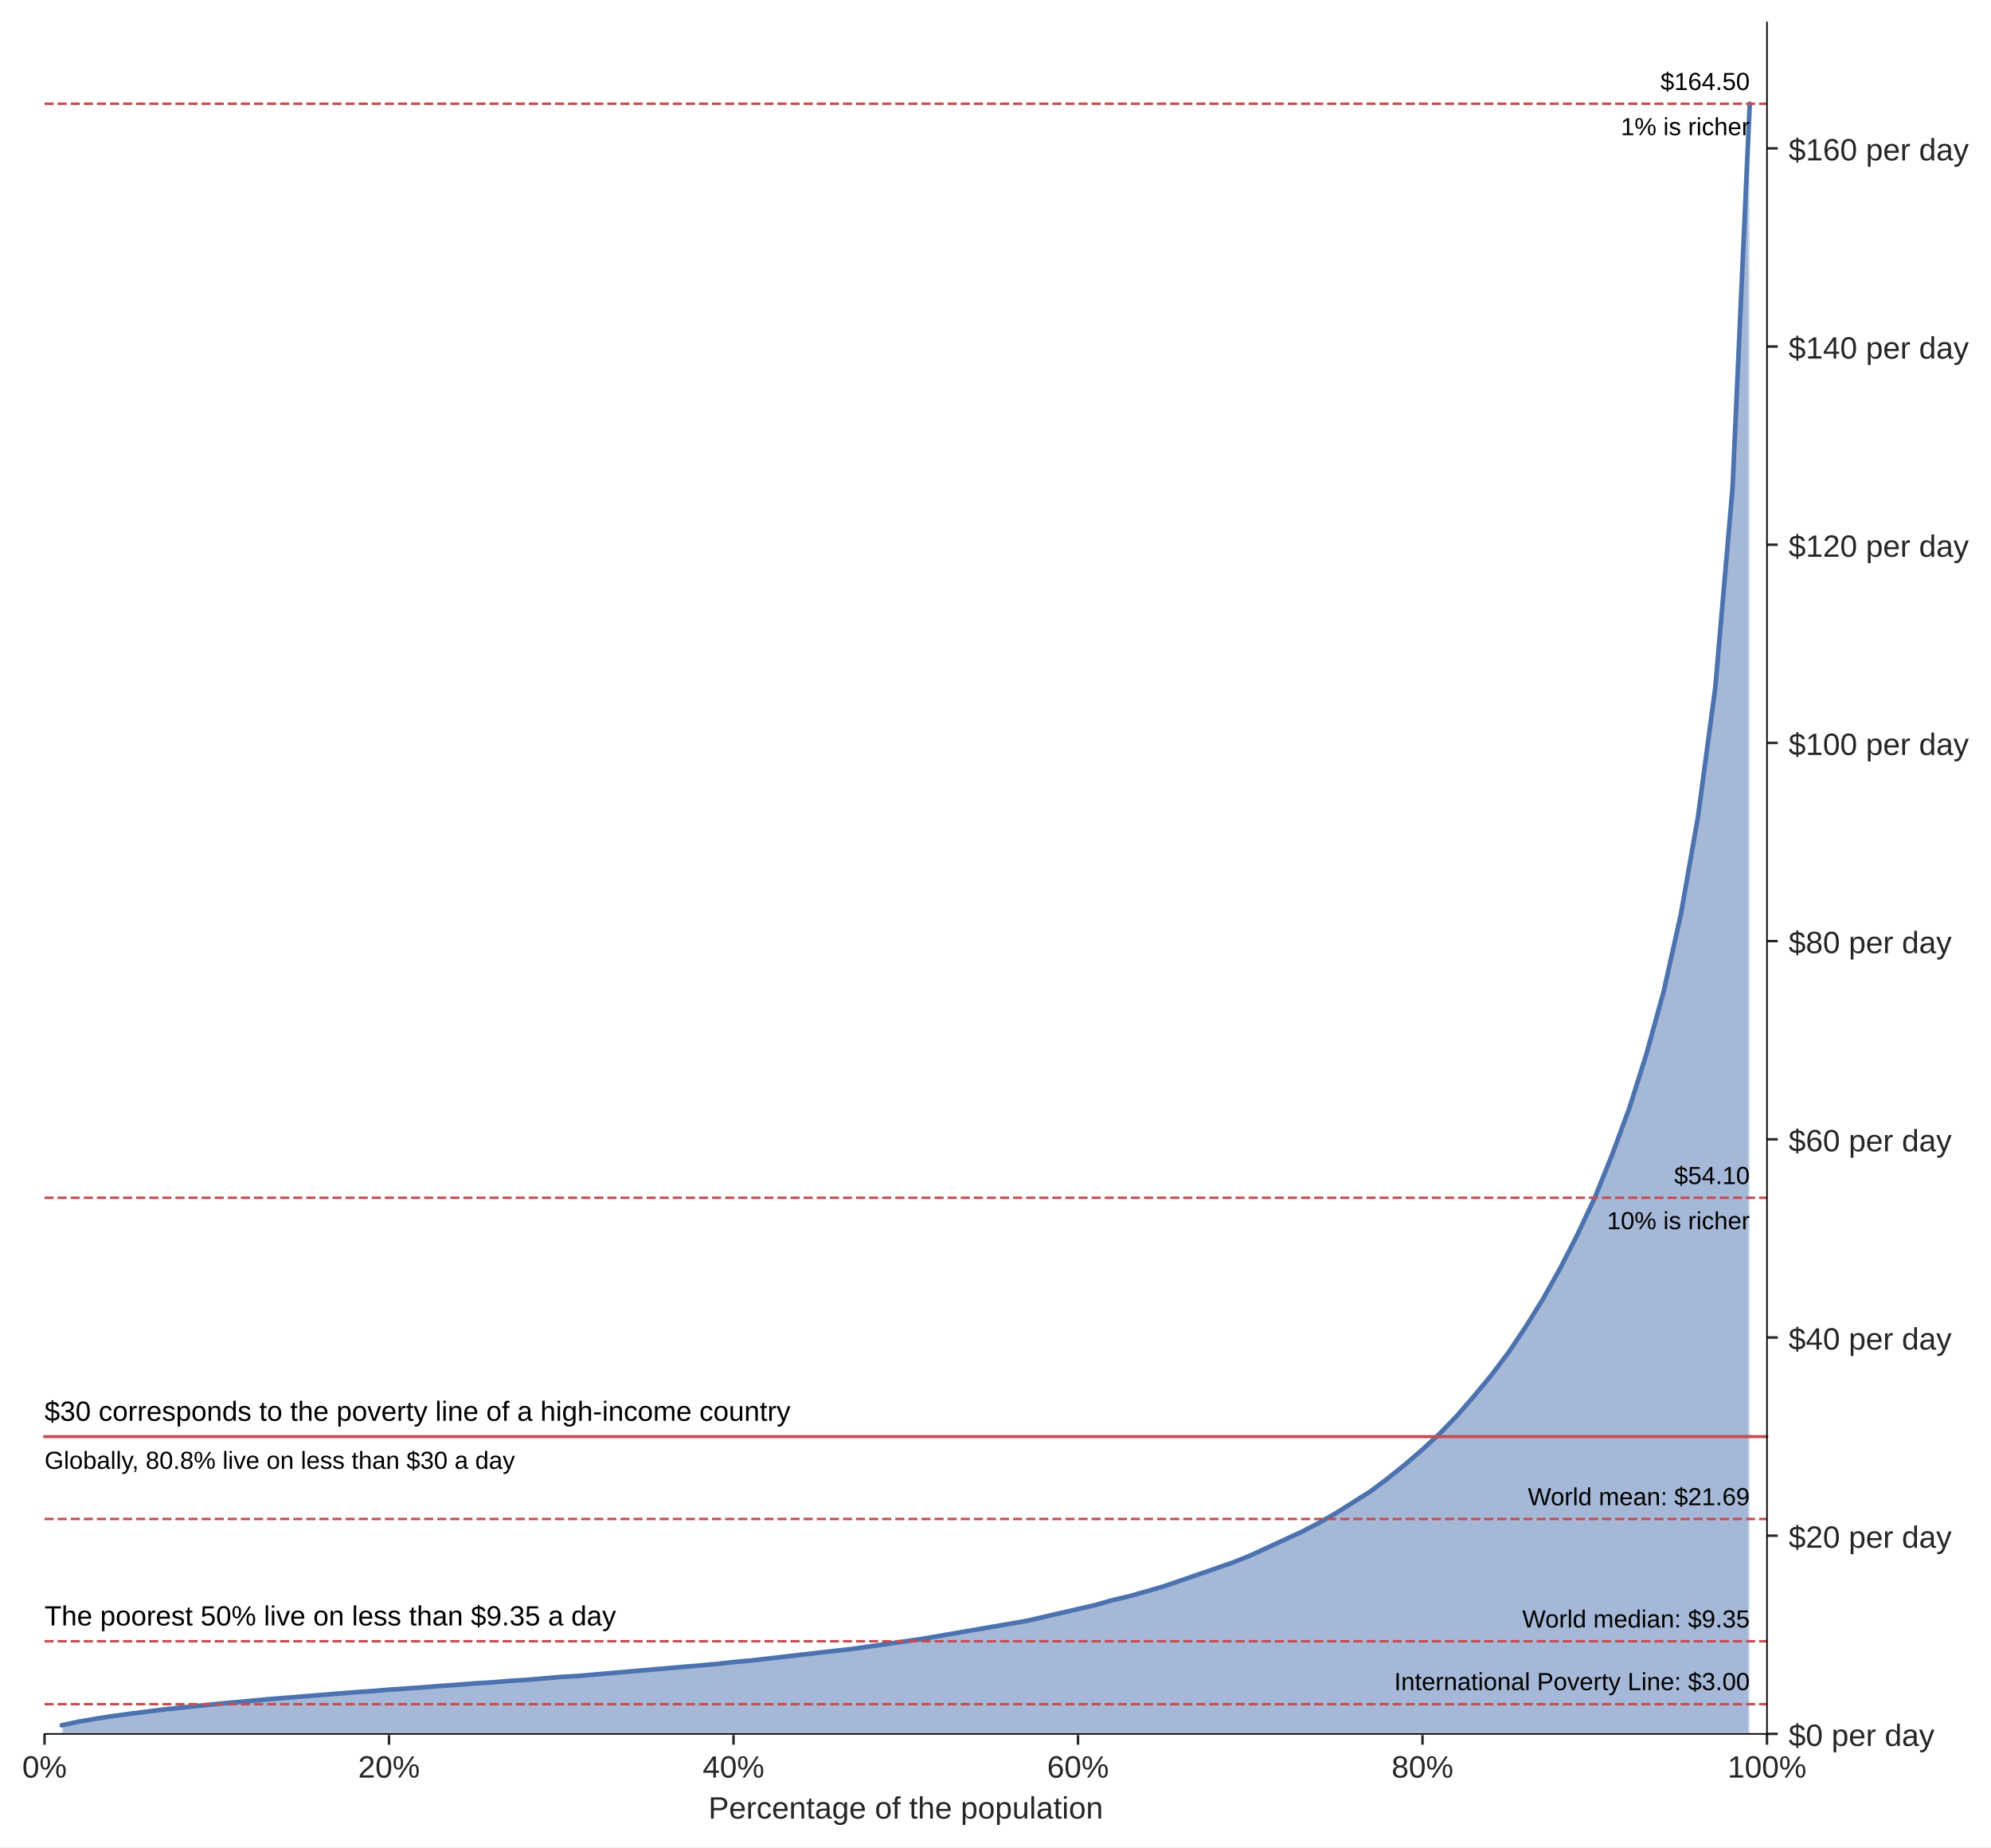
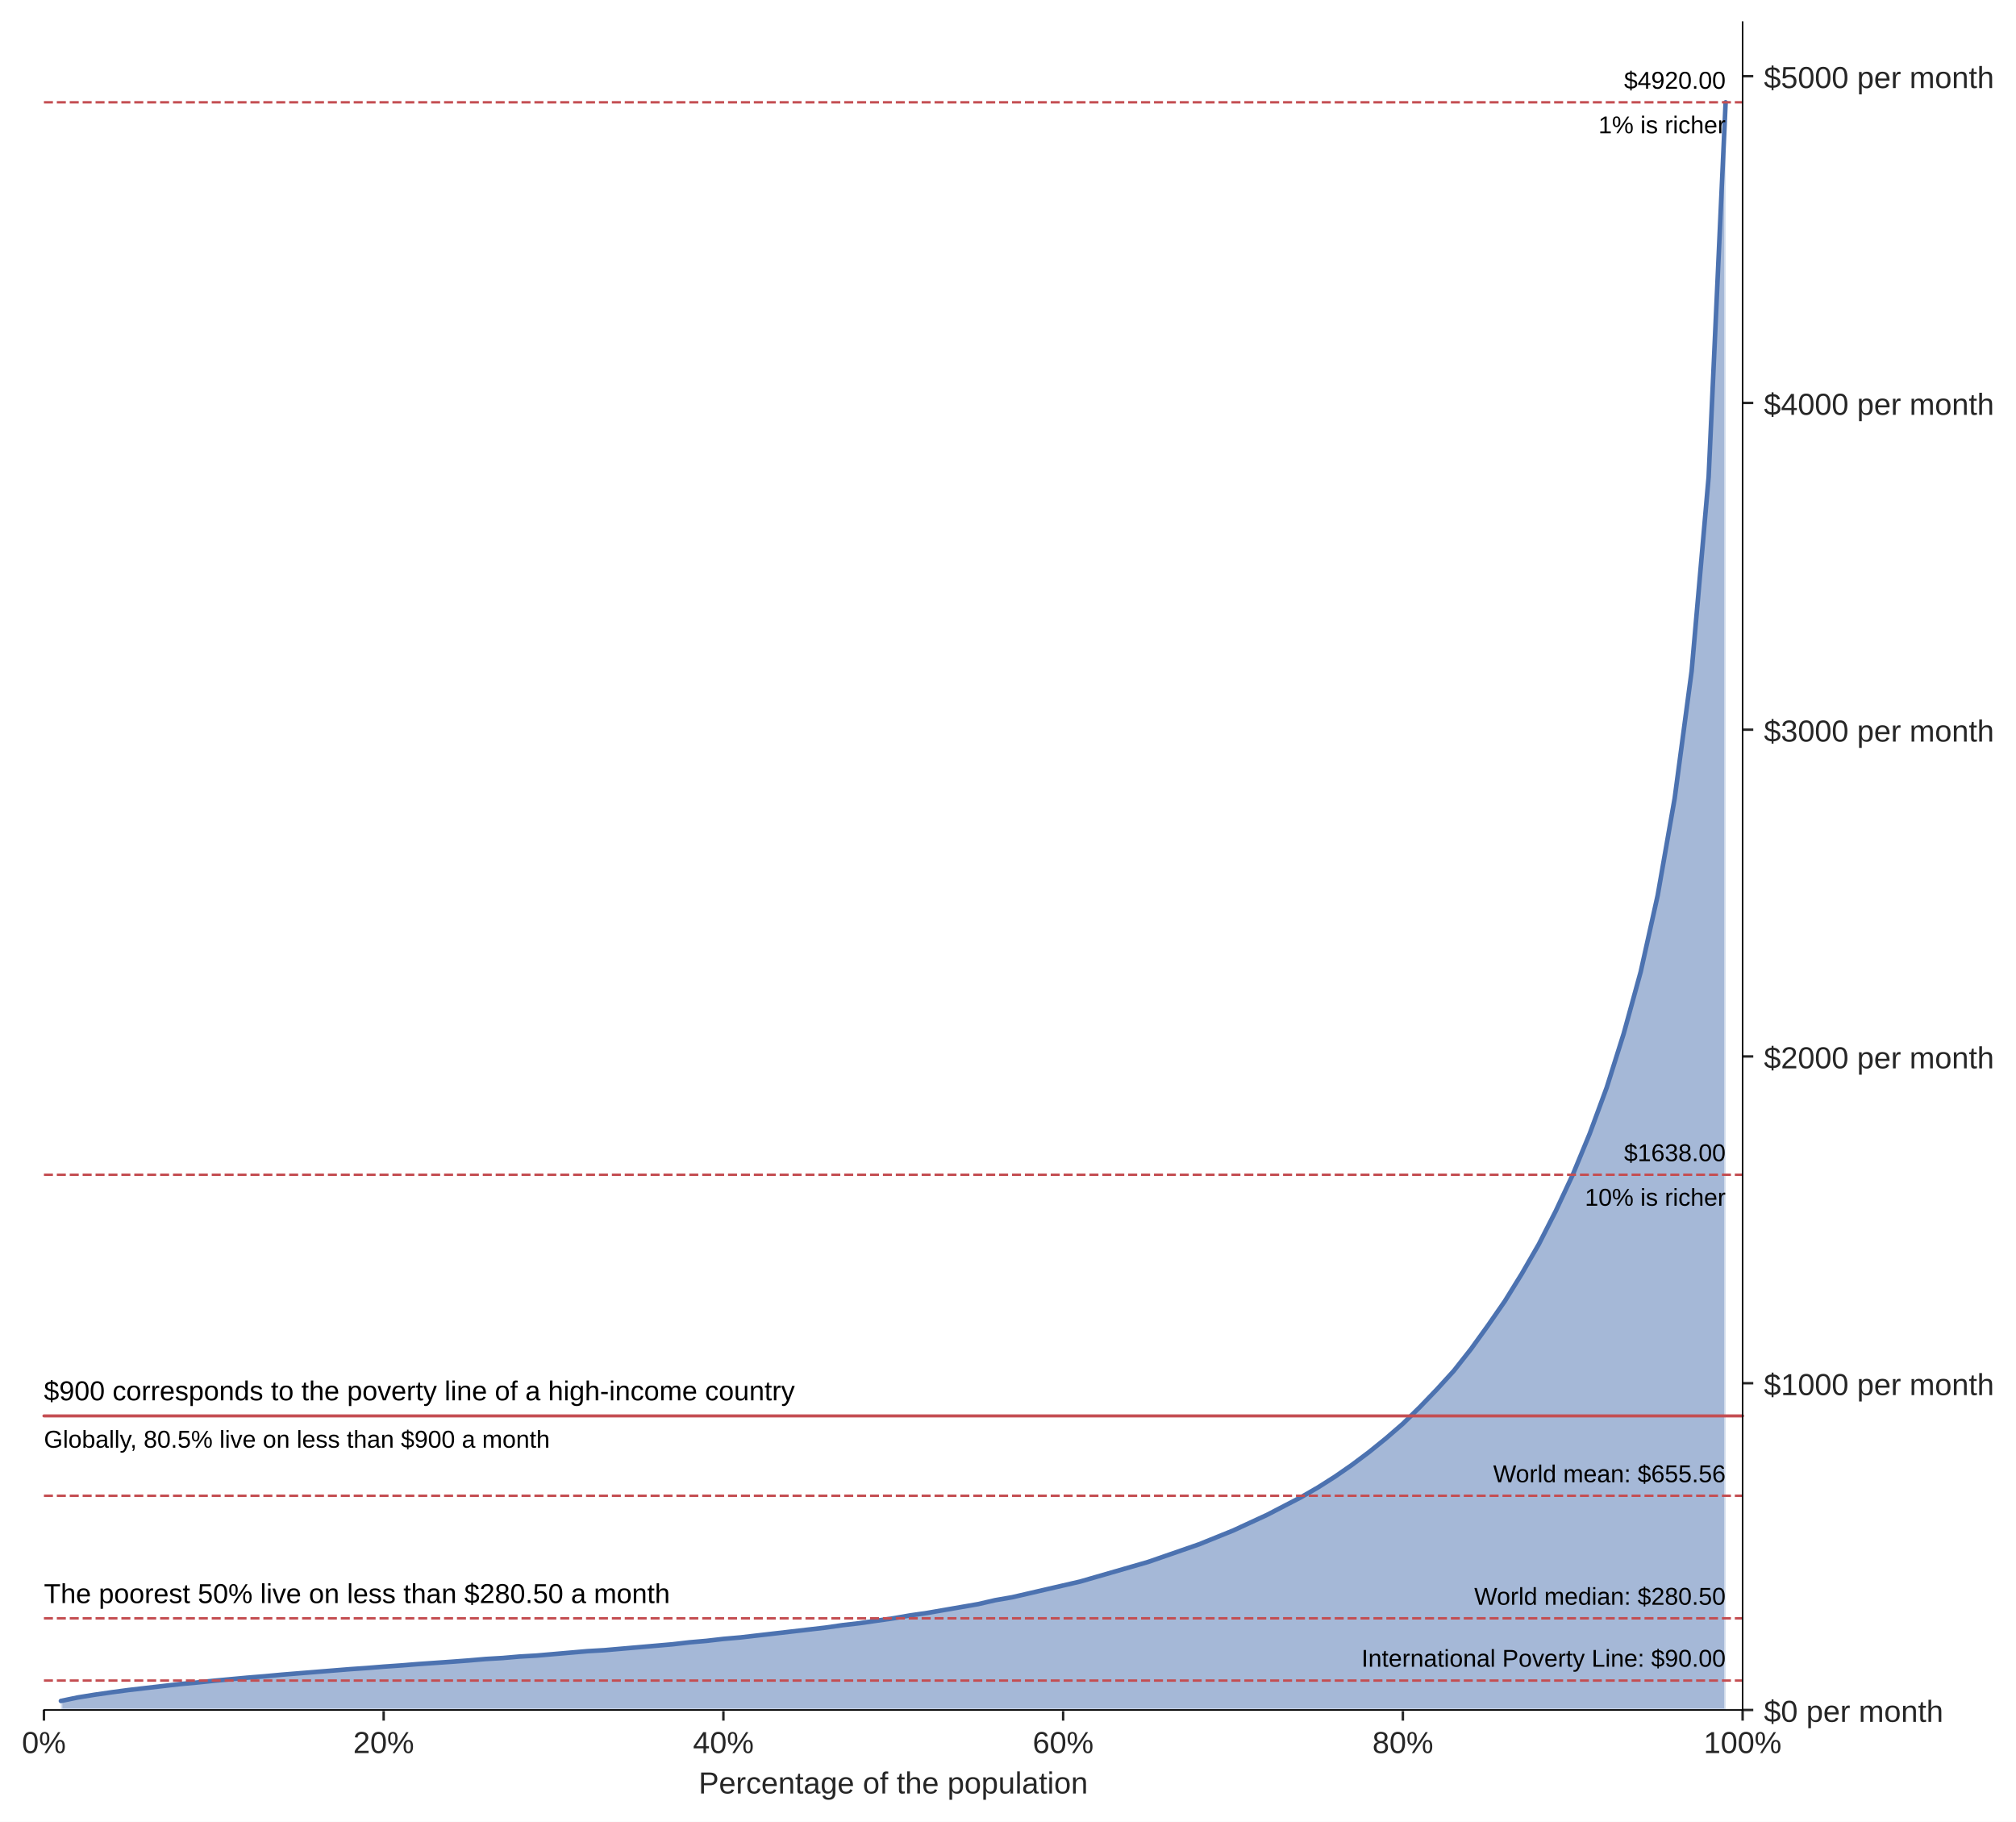
- <svg xmlns="http://www.w3.org/2000/svg" xmlns:xlink="http://www.w3.org/1999/xlink" width="645pt" height="598.33pt" viewBox="0 0 645 598.33" version="1.1">
+ <svg xmlns="http://www.w3.org/2000/svg" xmlns:xlink="http://www.w3.org/1999/xlink" width="662.23pt" height="598.33pt" viewBox="0 0 662.23 598.33" version="1.1">
  <defs>
    <style type="text/css">*{stroke-linejoin: round; stroke-linecap: butt}</style>
  </defs>
  <g id="figure_1">
    <g id="patch_1">
-       <path d="M 0 598.33  L 645 598.33  L 645 0  L 0 0  z " style="fill: #ffffff" />
+       <path d="M 0 598.33  L 662.23 598.33  L 662.23 0  L 0 0  z " style="fill: #ffffff" />
    </g>
    <g id="axes_1">
      <g id="patch_2">
        <path d="M 14.427 561.6  L 572.427 561.6  L 572.427 7.2  L 14.427 7.2  z " style="fill: #ffffff" />
      </g>
      <g id="matplotlib.axis_1">
        <g id="xtick_1">
          <g id="line2d_1">
            <defs>
-               <path id="m4e3e323601" d="M 0 0  L 0 3.5  " style="stroke: #262626; stroke-width: 0.8" />
+               <path id="m1370516d57" d="M 0 0  L 0 3.5  " style="stroke: #262626; stroke-width: 0.8" />
            </defs>
            <g>
-               <use xlink:href="#m4e3e323601" x="14.427" y="561.6" style="fill: #262626; stroke: #262626; stroke-width: 0.8" />
+               <use xlink:href="#m1370516d57" x="14.427" y="561.6" style="fill: #262626; stroke: #262626; stroke-width: 0.8" />
            </g>
          </g>
          <g id="text_1">
            <text style="font-size: 10px; font-family: 'Arial', 'DejaVu Sans', 'Liberation Sans', 'Bitstream Vera Sans', sans-serif; text-anchor: middle; fill: #262626" x="14.427" y="575.758" transform="rotate(-0 14.42656 575.7578)">0%</text>
          </g>
        </g>
        <g id="xtick_2">
          <g id="line2d_2">
            <g>
-               <use xlink:href="#m4e3e323601" x="126.027" y="561.6" style="fill: #262626; stroke: #262626; stroke-width: 0.8" />
+               <use xlink:href="#m1370516d57" x="126.027" y="561.6" style="fill: #262626; stroke: #262626; stroke-width: 0.8" />
            </g>
          </g>
          <g id="text_2">
            <text style="font-size: 10px; font-family: 'Arial', 'DejaVu Sans', 'Liberation Sans', 'Bitstream Vera Sans', sans-serif; text-anchor: middle; fill: #262626" x="126.027" y="575.758" transform="rotate(-0 126.0266 575.7578)">20%</text>
          </g>
        </g>
        <g id="xtick_3">
          <g id="line2d_3">
            <g>
-               <use xlink:href="#m4e3e323601" x="237.627" y="561.6" style="fill: #262626; stroke: #262626; stroke-width: 0.8" />
+               <use xlink:href="#m1370516d57" x="237.627" y="561.6" style="fill: #262626; stroke: #262626; stroke-width: 0.8" />
            </g>
          </g>
          <g id="text_3">
            <text style="font-size: 10px; font-family: 'Arial', 'DejaVu Sans', 'Liberation Sans', 'Bitstream Vera Sans', sans-serif; text-anchor: middle; fill: #262626" x="237.627" y="575.758" transform="rotate(-0 237.6266 575.7578)">40%</text>
          </g>
        </g>
        <g id="xtick_4">
          <g id="line2d_4">
            <g>
-               <use xlink:href="#m4e3e323601" x="349.227" y="561.6" style="fill: #262626; stroke: #262626; stroke-width: 0.8" />
+               <use xlink:href="#m1370516d57" x="349.227" y="561.6" style="fill: #262626; stroke: #262626; stroke-width: 0.8" />
            </g>
          </g>
          <g id="text_4">
            <text style="font-size: 10px; font-family: 'Arial', 'DejaVu Sans', 'Liberation Sans', 'Bitstream Vera Sans', sans-serif; text-anchor: middle; fill: #262626" x="349.227" y="575.758" transform="rotate(-0 349.2266 575.7578)">60%</text>
          </g>
        </g>
        <g id="xtick_5">
          <g id="line2d_5">
            <g>
-               <use xlink:href="#m4e3e323601" x="460.827" y="561.6" style="fill: #262626; stroke: #262626; stroke-width: 0.8" />
+               <use xlink:href="#m1370516d57" x="460.827" y="561.6" style="fill: #262626; stroke: #262626; stroke-width: 0.8" />
            </g>
          </g>
          <g id="text_5">
            <text style="font-size: 10px; font-family: 'Arial', 'DejaVu Sans', 'Liberation Sans', 'Bitstream Vera Sans', sans-serif; text-anchor: middle; fill: #262626" x="460.827" y="575.758" transform="rotate(-0 460.8266 575.7578)">80%</text>
          </g>
        </g>
        <g id="xtick_6">
          <g id="line2d_6">
            <g>
-               <use xlink:href="#m4e3e323601" x="572.427" y="561.6" style="fill: #262626; stroke: #262626; stroke-width: 0.8" />
+               <use xlink:href="#m1370516d57" x="572.427" y="561.6" style="fill: #262626; stroke: #262626; stroke-width: 0.8" />
            </g>
          </g>
          <g id="text_6">
            <text style="font-size: 10px; font-family: 'Arial', 'DejaVu Sans', 'Liberation Sans', 'Bitstream Vera Sans', sans-serif; text-anchor: middle; fill: #262626" x="572.427" y="575.758" transform="rotate(-0 572.4266 575.7578)">100%</text>
          </g>
        </g>
        <g id="text_7">
          <text style="font-size: 10px; font-family: 'Arial', 'DejaVu Sans', 'Liberation Sans', 'Bitstream Vera Sans', sans-serif; text-anchor: middle; fill: #262626" x="293.427" y="589.025" transform="rotate(-0 293.4266 589.025)">Percentage of the population</text>
        </g>
      </g>
      <g id="matplotlib.axis_2">
        <g id="ytick_1">
          <g id="line2d_7">
            <defs>
-               <path id="m8f08e529c5" d="M 0 0  L 3.5 0  " style="stroke: #262626; stroke-width: 0.8" />
+               <path id="m5e7ab3d26b" d="M 0 0  L 3.5 0  " style="stroke: #262626; stroke-width: 0.8" />
            </defs>
            <g>
-               <use xlink:href="#m8f08e529c5" x="572.427" y="561.6" style="fill: #262626; stroke: #262626; stroke-width: 0.8" />
+               <use xlink:href="#m5e7ab3d26b" x="572.427" y="561.6" style="fill: #262626; stroke: #262626; stroke-width: 0.8" />
            </g>
          </g>
          <g id="text_8">
-             <text style="font-size: 10px; font-family: 'Arial', 'DejaVu Sans', 'Liberation Sans', 'Bitstream Vera Sans', sans-serif; text-anchor: start; fill: #262626" x="579.427" y="565.509" transform="rotate(-0 579.4266 565.5086)">$0 per day</text>
+             <text style="font-size: 10px; font-family: 'Arial', 'DejaVu Sans', 'Liberation Sans', 'Bitstream Vera Sans', sans-serif; text-anchor: start; fill: #262626" x="579.427" y="565.509" transform="rotate(-0 579.4266 565.5086)">$0 per month</text>
          </g>
        </g>
        <g id="ytick_2">
          <g id="line2d_8">
            <g>
-               <use xlink:href="#m8f08e529c5" x="572.427" y="497.405" style="fill: #262626; stroke: #262626; stroke-width: 0.8" />
+               <use xlink:href="#m5e7ab3d26b" x="572.427" y="454.283" style="fill: #262626; stroke: #262626; stroke-width: 0.8" />
            </g>
          </g>
          <g id="text_9">
-             <text style="font-size: 10px; font-family: 'Arial', 'DejaVu Sans', 'Liberation Sans', 'Bitstream Vera Sans', sans-serif; text-anchor: start; fill: #262626" x="579.427" y="501.314" transform="rotate(-0 579.4266 501.3141)">$20 per day</text>
+             <text style="font-size: 10px; font-family: 'Arial', 'DejaVu Sans', 'Liberation Sans', 'Bitstream Vera Sans', sans-serif; text-anchor: start; fill: #262626" x="579.427" y="458.192" transform="rotate(-0 579.4266 458.1915)">$1000 per month</text>
          </g>
        </g>
        <g id="ytick_3">
          <g id="line2d_9">
            <g>
-               <use xlink:href="#m8f08e529c5" x="572.427" y="433.211" style="fill: #262626; stroke: #262626; stroke-width: 0.8" />
+               <use xlink:href="#m5e7ab3d26b" x="572.427" y="346.966" style="fill: #262626; stroke: #262626; stroke-width: 0.8" />
            </g>
          </g>
          <g id="text_10">
-             <text style="font-size: 10px; font-family: 'Arial', 'DejaVu Sans', 'Liberation Sans', 'Bitstream Vera Sans', sans-serif; text-anchor: start; fill: #262626" x="579.427" y="437.12" transform="rotate(-0 579.4266 437.1195)">$40 per day</text>
+             <text style="font-size: 10px; font-family: 'Arial', 'DejaVu Sans', 'Liberation Sans', 'Bitstream Vera Sans', sans-serif; text-anchor: start; fill: #262626" x="579.427" y="350.874" transform="rotate(-0 579.4266 350.8744)">$2000 per month</text>
          </g>
        </g>
        <g id="ytick_4">
          <g id="line2d_10">
            <g>
-               <use xlink:href="#m8f08e529c5" x="572.427" y="369.016" style="fill: #262626; stroke: #262626; stroke-width: 0.8" />
+               <use xlink:href="#m5e7ab3d26b" x="572.427" y="239.649" style="fill: #262626; stroke: #262626; stroke-width: 0.8" />
            </g>
          </g>
          <g id="text_11">
-             <text style="font-size: 10px; font-family: 'Arial', 'DejaVu Sans', 'Liberation Sans', 'Bitstream Vera Sans', sans-serif; text-anchor: start; fill: #262626" x="579.427" y="372.925" transform="rotate(-0 579.4266 372.925)">$60 per day</text>
+             <text style="font-size: 10px; font-family: 'Arial', 'DejaVu Sans', 'Liberation Sans', 'Bitstream Vera Sans', sans-serif; text-anchor: start; fill: #262626" x="579.427" y="243.557" transform="rotate(-0 579.4266 243.5574)">$3000 per month</text>
          </g>
        </g>
        <g id="ytick_5">
          <g id="line2d_11">
            <g>
-               <use xlink:href="#m8f08e529c5" x="572.427" y="304.822" style="fill: #262626; stroke: #262626; stroke-width: 0.8" />
+               <use xlink:href="#m5e7ab3d26b" x="572.427" y="132.332" style="fill: #262626; stroke: #262626; stroke-width: 0.8" />
            </g>
          </g>
          <g id="text_12">
-             <text style="font-size: 10px; font-family: 'Arial', 'DejaVu Sans', 'Liberation Sans', 'Bitstream Vera Sans', sans-serif; text-anchor: start; fill: #262626" x="579.427" y="308.73" transform="rotate(-0 579.4266 308.7305)">$80 per day</text>
+             <text style="font-size: 10px; font-family: 'Arial', 'DejaVu Sans', 'Liberation Sans', 'Bitstream Vera Sans', sans-serif; text-anchor: start; fill: #262626" x="579.427" y="136.24" transform="rotate(-0 579.4266 136.2403)">$4000 per month</text>
          </g>
        </g>
        <g id="ytick_6">
          <g id="line2d_12">
            <g>
-               <use xlink:href="#m8f08e529c5" x="572.427" y="240.627" style="fill: #262626; stroke: #262626; stroke-width: 0.8" />
+               <use xlink:href="#m5e7ab3d26b" x="572.427" y="25.015" style="fill: #262626; stroke: #262626; stroke-width: 0.8" />
            </g>
          </g>
          <g id="text_13">
-             <text style="font-size: 10px; font-family: 'Arial', 'DejaVu Sans', 'Liberation Sans', 'Bitstream Vera Sans', sans-serif; text-anchor: start; fill: #262626" x="579.427" y="244.536" transform="rotate(-0 579.4266 244.5359)">$100 per day</text>
-           </g>
-         </g>
-         <g id="ytick_7">
-           <g id="line2d_13">
-             <g>
-               <use xlink:href="#m8f08e529c5" x="572.427" y="176.433" style="fill: #262626; stroke: #262626; stroke-width: 0.8" />
-             </g>
-           </g>
-           <g id="text_14">
-             <text style="font-size: 10px; font-family: 'Arial', 'DejaVu Sans', 'Liberation Sans', 'Bitstream Vera Sans', sans-serif; text-anchor: start; fill: #262626" x="579.427" y="180.341" transform="rotate(-0 579.4266 180.3414)">$120 per day</text>
-           </g>
-         </g>
-         <g id="ytick_8">
-           <g id="line2d_14">
-             <g>
-               <use xlink:href="#m8f08e529c5" x="572.427" y="112.238" style="fill: #262626; stroke: #262626; stroke-width: 0.8" />
-             </g>
-           </g>
-           <g id="text_15">
-             <text style="font-size: 10px; font-family: 'Arial', 'DejaVu Sans', 'Liberation Sans', 'Bitstream Vera Sans', sans-serif; text-anchor: start; fill: #262626" x="579.427" y="116.147" transform="rotate(-0 579.4266 116.1469)">$140 per day</text>
-           </g>
-         </g>
-         <g id="ytick_9">
-           <g id="line2d_15">
-             <g>
-               <use xlink:href="#m8f08e529c5" x="572.427" y="48.044" style="fill: #262626; stroke: #262626; stroke-width: 0.8" />
-             </g>
-           </g>
-           <g id="text_16">
-             <text style="font-size: 10px; font-family: 'Arial', 'DejaVu Sans', 'Liberation Sans', 'Bitstream Vera Sans', sans-serif; text-anchor: start; fill: #262626" x="579.427" y="51.952" transform="rotate(-0 579.4266 51.95236)">$160 per day</text>
+             <text style="font-size: 10px; font-family: 'Arial', 'DejaVu Sans', 'Liberation Sans', 'Bitstream Vera Sans', sans-serif; text-anchor: start; fill: #262626" x="579.427" y="28.923" transform="rotate(-0 579.4266 28.92323)">$5000 per month</text>
          </g>
        </g>
      </g>
      <g id="FillBetweenPolyCollection_1" />
      <g id="FillBetweenPolyCollection_2">
        <defs>
-           <path id="mdd38687714" d="M 20.007 -36.73  L 20.007 -39.522  L 25.587 -40.71  L 31.167 -41.673  L 36.747 -42.539  L 42.327 -43.278  L 47.907 -43.984  L 53.487 -44.69  L 59.067 -45.268  L 64.647 -45.845  L 70.227 -46.423  L 75.807 -46.937  L 81.387 -47.45  L 86.967 -47.964  L 92.547 -48.413  L 98.127 -48.862  L 103.707 -49.312  L 109.287 -49.761  L 114.867 -50.211  L 120.447 -50.596  L 126.027 -51.045  L 131.607 -51.43  L 137.187 -51.815  L 142.767 -52.265  L 148.347 -52.65  L 153.927 -53.099  L 159.507 -53.42  L 165.087 -53.902  L 170.667 -54.223  L 176.247 -54.704  L 181.827 -55.186  L 187.407 -55.507  L 192.987 -55.988  L 198.567 -56.47  L 204.147 -56.951  L 209.727 -57.432  L 215.307 -57.914  L 220.887 -58.395  L 226.467 -58.877  L 232.047 -59.358  L 237.627 -60  L 243.207 -60.482  L 248.787 -61.124  L 254.367 -61.766  L 259.947 -62.407  L 265.527 -63.049  L 271.107 -63.691  L 276.687 -64.333  L 282.267 -65.136  L 287.847 -65.938  L 293.427 -66.741  L 299.007 -67.543  L 304.587 -68.506  L 310.167 -69.469  L 315.747 -70.432  L 321.327 -71.395  L 326.907 -72.358  L 332.487 -73.321  L 338.067 -74.604  L 343.647 -75.888  L 349.227 -77.172  L 354.807 -78.456  L 360.387 -80.061  L 365.967 -81.345  L 371.547 -82.95  L 377.127 -84.555  L 382.707 -86.48  L 388.287 -88.406  L 393.867 -90.332  L 399.447 -92.258  L 405.027 -94.505  L 410.607 -97.073  L 416.187 -99.64  L 421.767 -102.208  L 427.347 -105.097  L 432.927 -108.307  L 438.507 -111.837  L 444.087 -115.368  L 449.667 -119.541  L 455.247 -124.034  L 460.827 -128.849  L 466.407 -133.984  L 471.987 -139.762  L 477.567 -146.181  L 483.147 -152.922  L 488.727 -160.304  L 494.307 -168.649  L 499.887 -177.637  L 505.467 -187.587  L 511.047 -198.5  L 516.627 -210.376  L 522.207 -224.178  L 527.787 -239.263  L 533.367 -256.917  L 538.947 -277.138  L 544.527 -302.174  L 550.107 -333.95  L 555.687 -375.677  L 561.267 -440.192  L 566.847 -564.73  L 566.847 -36.73  L 566.847 -36.73  L 561.267 -36.73  L 555.687 -36.73  L 550.107 -36.73  L 544.527 -36.73  L 538.947 -36.73  L 533.367 -36.73  L 527.787 -36.73  L 522.207 -36.73  L 516.627 -36.73  L 511.047 -36.73  L 505.467 -36.73  L 499.887 -36.73  L 494.307 -36.73  L 488.727 -36.73  L 483.147 -36.73  L 477.567 -36.73  L 471.987 -36.73  L 466.407 -36.73  L 460.827 -36.73  L 455.247 -36.73  L 449.667 -36.73  L 444.087 -36.73  L 438.507 -36.73  L 432.927 -36.73  L 427.347 -36.73  L 421.767 -36.73  L 416.187 -36.73  L 410.607 -36.73  L 405.027 -36.73  L 399.447 -36.73  L 393.867 -36.73  L 388.287 -36.73  L 382.707 -36.73  L 377.127 -36.73  L 371.547 -36.73  L 365.967 -36.73  L 360.387 -36.73  L 354.807 -36.73  L 349.227 -36.73  L 343.647 -36.73  L 338.067 -36.73  L 332.487 -36.73  L 326.907 -36.73  L 321.327 -36.73  L 315.747 -36.73  L 310.167 -36.73  L 304.587 -36.73  L 299.007 -36.73  L 293.427 -36.73  L 287.847 -36.73  L 282.267 -36.73  L 276.687 -36.73  L 271.107 -36.73  L 265.527 -36.73  L 259.947 -36.73  L 254.367 -36.73  L 248.787 -36.73  L 243.207 -36.73  L 237.627 -36.73  L 232.047 -36.73  L 226.467 -36.73  L 220.887 -36.73  L 215.307 -36.73  L 209.727 -36.73  L 204.147 -36.73  L 198.567 -36.73  L 192.987 -36.73  L 187.407 -36.73  L 181.827 -36.73  L 176.247 -36.73  L 170.667 -36.73  L 165.087 -36.73  L 159.507 -36.73  L 153.927 -36.73  L 148.347 -36.73  L 142.767 -36.73  L 137.187 -36.73  L 131.607 -36.73  L 126.027 -36.73  L 120.447 -36.73  L 114.867 -36.73  L 109.287 -36.73  L 103.707 -36.73  L 98.127 -36.73  L 92.547 -36.73  L 86.967 -36.73  L 81.387 -36.73  L 75.807 -36.73  L 70.227 -36.73  L 64.647 -36.73  L 59.067 -36.73  L 53.487 -36.73  L 47.907 -36.73  L 42.327 -36.73  L 36.747 -36.73  L 31.167 -36.73  L 25.587 -36.73  L 20.007 -36.73  z " style="stroke: #ffffff; stroke-opacity: 0.5" />
+           <path id="m6b09982886" d="M 20.007 -36.73  L 20.007 -39.692  L 25.587 -40.851  L 31.167 -41.752  L 36.747 -42.557  L 42.327 -43.297  L 47.907 -43.941  L 53.487 -44.585  L 59.067 -45.229  L 64.647 -45.744  L 70.227 -46.324  L 75.807 -46.839  L 81.387 -47.354  L 86.967 -47.805  L 92.547 -48.32  L 98.127 -48.771  L 103.707 -49.221  L 109.287 -49.672  L 114.867 -50.123  L 120.447 -50.509  L 126.027 -50.96  L 131.607 -51.346  L 137.187 -51.797  L 142.767 -52.183  L 148.347 -52.57  L 153.927 -52.988  L 159.507 -53.471  L 165.087 -53.793  L 170.667 -54.276  L 176.247 -54.598  L 181.827 -55.081  L 187.407 -55.564  L 192.987 -56.047  L 198.567 -56.369  L 204.147 -56.852  L 209.727 -57.335  L 215.307 -57.817  L 220.887 -58.3  L 226.467 -58.944  L 232.047 -59.427  L 237.627 -60.071  L 243.207 -60.554  L 248.787 -61.198  L 254.367 -61.842  L 259.947 -62.486  L 265.527 -63.13  L 271.107 -63.774  L 276.687 -64.578  L 282.267 -65.222  L 287.847 -66.027  L 293.427 -66.832  L 299.007 -67.798  L 304.587 -68.603  L 310.167 -69.569  L 315.747 -70.535  L 321.327 -71.5  L 326.907 -72.788  L 332.487 -73.754  L 338.067 -75.042  L 343.647 -76.33  L 349.227 -77.617  L 354.807 -78.905  L 360.387 -80.515  L 365.967 -82.125  L 371.547 -83.735  L 377.127 -85.344  L 382.707 -87.276  L 388.287 -89.208  L 393.867 -91.139  L 399.447 -93.393  L 405.027 -95.647  L 410.607 -98.222  L 416.187 -100.798  L 421.767 -103.696  L 427.347 -106.593  L 432.927 -109.813  L 438.507 -113.354  L 444.087 -117.217  L 449.667 -121.403  L 455.247 -125.91  L 460.827 -130.739  L 466.407 -136.213  L 471.987 -142.008  L 477.567 -148.125  L 483.147 -155.208  L 488.727 -162.935  L 494.307 -170.983  L 499.887 -179.998  L 505.467 -189.657  L 511.047 -200.603  L 516.627 -212.515  L 522.207 -226.037  L 527.787 -241.169  L 533.367 -258.876  L 538.947 -279.159  L 544.527 -304.271  L 550.107 -336.144  L 555.687 -377.998  L 561.267 -441.744  L 566.847 -564.73  L 566.847 -36.73  L 566.847 -36.73  L 561.267 -36.73  L 555.687 -36.73  L 550.107 -36.73  L 544.527 -36.73  L 538.947 -36.73  L 533.367 -36.73  L 527.787 -36.73  L 522.207 -36.73  L 516.627 -36.73  L 511.047 -36.73  L 505.467 -36.73  L 499.887 -36.73  L 494.307 -36.73  L 488.727 -36.73  L 483.147 -36.73  L 477.567 -36.73  L 471.987 -36.73  L 466.407 -36.73  L 460.827 -36.73  L 455.247 -36.73  L 449.667 -36.73  L 444.087 -36.73  L 438.507 -36.73  L 432.927 -36.73  L 427.347 -36.73  L 421.767 -36.73  L 416.187 -36.73  L 410.607 -36.73  L 405.027 -36.73  L 399.447 -36.73  L 393.867 -36.73  L 388.287 -36.73  L 382.707 -36.73  L 377.127 -36.73  L 371.547 -36.73  L 365.967 -36.73  L 360.387 -36.73  L 354.807 -36.73  L 349.227 -36.73  L 343.647 -36.73  L 338.067 -36.73  L 332.487 -36.73  L 326.907 -36.73  L 321.327 -36.73  L 315.747 -36.73  L 310.167 -36.73  L 304.587 -36.73  L 299.007 -36.73  L 293.427 -36.73  L 287.847 -36.73  L 282.267 -36.73  L 276.687 -36.73  L 271.107 -36.73  L 265.527 -36.73  L 259.947 -36.73  L 254.367 -36.73  L 248.787 -36.73  L 243.207 -36.73  L 237.627 -36.73  L 232.047 -36.73  L 226.467 -36.73  L 220.887 -36.73  L 215.307 -36.73  L 209.727 -36.73  L 204.147 -36.73  L 198.567 -36.73  L 192.987 -36.73  L 187.407 -36.73  L 181.827 -36.73  L 176.247 -36.73  L 170.667 -36.73  L 165.087 -36.73  L 159.507 -36.73  L 153.927 -36.73  L 148.347 -36.73  L 142.767 -36.73  L 137.187 -36.73  L 131.607 -36.73  L 126.027 -36.73  L 120.447 -36.73  L 114.867 -36.73  L 109.287 -36.73  L 103.707 -36.73  L 98.127 -36.73  L 92.547 -36.73  L 86.967 -36.73  L 81.387 -36.73  L 75.807 -36.73  L 70.227 -36.73  L 64.647 -36.73  L 59.067 -36.73  L 53.487 -36.73  L 47.907 -36.73  L 42.327 -36.73  L 36.747 -36.73  L 31.167 -36.73  L 25.587 -36.73  L 20.007 -36.73  z " style="stroke: #ffffff; stroke-opacity: 0.5" />
        </defs>
        <g>
-           <use xlink:href="#mdd38687714" x="0" y="598.33" style="fill: #4c72b0; fill-opacity: 0.5; stroke: #ffffff; stroke-opacity: 0.5" />
-         </g>
+           <use xlink:href="#m6b09982886" x="0" y="598.33" style="fill: #4c72b0; fill-opacity: 0.5; stroke: #ffffff; stroke-opacity: 0.5" />
+         </g>
+       </g>
+       <g id="line2d_13">
+         <path d="M 20.007 558.638  L 25.587 557.479  L 31.167 556.578  L 36.747 555.773  L 42.327 555.032  L 47.907 554.388  L 53.487 553.744  L 59.067 553.1  L 64.647 552.585  L 70.227 552.006  L 75.807 551.491  L 81.387 550.976  L 86.967 550.525  L 92.547 550.01  L 98.127 549.559  L 103.707 549.108  L 109.287 548.658  L 114.867 548.207  L 120.447 547.82  L 126.027 547.37  L 131.607 546.983  L 137.187 546.533  L 142.767 546.146  L 148.347 545.76  L 153.927 545.341  L 159.507 544.859  L 165.087 544.537  L 170.667 544.054  L 176.247 543.732  L 181.827 543.249  L 187.407 542.766  L 192.987 542.283  L 198.567 541.961  L 204.147 541.478  L 209.727 540.995  L 215.307 540.512  L 220.887 540.029  L 226.467 539.385  L 232.047 538.902  L 237.627 538.259  L 243.207 537.776  L 248.787 537.132  L 254.367 536.488  L 259.947 535.844  L 265.527 535.2  L 271.107 534.556  L 276.687 533.751  L 282.267 533.107  L 287.847 532.302  L 293.427 531.498  L 299.007 530.532  L 304.587 529.727  L 310.167 528.761  L 315.747 527.795  L 321.327 526.829  L 326.907 525.541  L 332.487 524.576  L 338.067 523.288  L 343.647 522  L 349.227 520.712  L 354.807 519.424  L 360.387 517.815  L 365.967 516.205  L 371.547 514.595  L 377.127 512.985  L 382.707 511.054  L 388.287 509.122  L 393.867 507.19  L 399.447 504.937  L 405.027 502.683  L 410.607 500.107  L 416.187 497.532  L 421.767 494.634  L 427.347 491.737  L 432.927 488.517  L 438.507 484.976  L 444.087 481.112  L 449.667 476.927  L 455.247 472.42  L 460.827 467.59  L 466.407 462.117  L 471.987 456.322  L 477.567 450.205  L 483.147 443.122  L 488.727 435.395  L 494.307 427.346  L 499.887 418.332  L 505.467 408.673  L 511.047 397.727  L 516.627 385.815  L 522.207 372.293  L 527.787 357.161  L 533.367 339.454  L 538.947 319.171  L 544.527 294.059  L 550.107 262.185  L 555.687 220.332  L 561.267 156.585  L 566.847 33.6  " style="fill: none; stroke: #4c72b0; stroke-width: 1.5; stroke-linecap: round" />
+       </g>
+       <g id="line2d_14">
+         <path d="M 14.427 551.941  L 572.427 551.941  " style="fill: none; stroke-dasharray: 2.96,1.28; stroke-dashoffset: 0; stroke: #c44e52; stroke-width: 0.8" />
+       </g>
+       <g id="line2d_15">
+         <path d="M 14.427 491.247  L 572.427 491.247  " style="fill: none; stroke-dasharray: 2.96,1.28; stroke-dashoffset: 0; stroke: #c44e52; stroke-width: 0.8" />
      </g>
      <g id="line2d_16">
-         <path d="M 20.007 558.808  L 25.587 557.62  L 31.167 556.657  L 36.747 555.79  L 42.327 555.052  L 47.907 554.346  L 53.487 553.64  L 59.067 553.062  L 64.647 552.484  L 70.227 551.907  L 75.807 551.393  L 81.387 550.88  L 86.967 550.366  L 92.547 549.917  L 98.127 549.467  L 103.707 549.018  L 109.287 548.569  L 114.867 548.119  L 120.447 547.734  L 126.027 547.285  L 131.607 546.899  L 137.187 546.514  L 142.767 546.065  L 148.347 545.68  L 153.927 545.23  L 159.507 544.909  L 165.087 544.428  L 170.667 544.107  L 176.247 543.626  L 181.827 543.144  L 187.407 542.823  L 192.987 542.342  L 198.567 541.86  L 204.147 541.379  L 209.727 540.897  L 215.307 540.416  L 220.887 539.934  L 226.467 539.453  L 232.047 538.971  L 237.627 538.329  L 243.207 537.848  L 248.787 537.206  L 254.367 536.564  L 259.947 535.922  L 265.527 535.28  L 271.107 534.638  L 276.687 533.996  L 282.267 533.194  L 287.847 532.391  L 293.427 531.589  L 299.007 530.787  L 304.587 529.824  L 310.167 528.861  L 315.747 527.898  L 321.327 526.935  L 326.907 525.972  L 332.487 525.009  L 338.067 523.725  L 343.647 522.441  L 349.227 521.157  L 354.807 519.874  L 360.387 518.269  L 365.967 516.985  L 371.547 515.38  L 377.127 513.775  L 382.707 511.849  L 388.287 509.923  L 393.867 507.998  L 399.447 506.072  L 405.027 503.825  L 410.607 501.257  L 416.187 498.689  L 421.767 496.122  L 427.347 493.233  L 432.927 490.023  L 438.507 486.492  L 444.087 482.962  L 449.667 478.789  L 455.247 474.295  L 460.827 469.481  L 466.407 464.345  L 471.987 458.568  L 477.567 452.148  L 483.147 445.408  L 488.727 438.026  L 494.307 429.68  L 499.887 420.693  L 505.467 410.743  L 511.047 399.83  L 516.627 387.954  L 522.207 374.152  L 527.787 359.066  L 533.367 341.413  L 538.947 321.191  L 544.527 296.156  L 550.107 264.379  L 555.687 222.653  L 561.267 158.137  L 566.847 33.6  " style="fill: none; stroke: #4c72b0; stroke-width: 1.5; stroke-linecap: round" />
+         <path d="M 14.427 531.498  L 572.427 531.498  " style="fill: none; stroke-dasharray: 2.96,1.28; stroke-dashoffset: 0; stroke: #c44e52; stroke-width: 0.8" />
      </g>
      <g id="line2d_17">
-         <path d="M 14.427 551.971  L 572.427 551.971  " style="fill: none; stroke-dasharray: 2.96,1.28; stroke-dashoffset: 0; stroke: #c44e52; stroke-width: 0.8" />
+         <path d="M 14.427 465.015  L 572.427 465.015  " style="fill: none; stroke: #c44e52; stroke-linecap: round" />
      </g>
      <g id="line2d_18">
-         <path d="M 14.427 491.987  L 572.427 491.987  " style="fill: none; stroke-dasharray: 2.96,1.28; stroke-dashoffset: 0; stroke: #c44e52; stroke-width: 0.8" />
+         <path d="M 14.427 385.815  L 572.427 385.815  " style="fill: none; stroke-dasharray: 2.96,1.28; stroke-dashoffset: 0; stroke: #c44e52; stroke-width: 0.8" />
      </g>
      <g id="line2d_19">
-         <path d="M 14.427 531.589  L 572.427 531.589  " style="fill: none; stroke-dasharray: 2.96,1.28; stroke-dashoffset: 0; stroke: #c44e52; stroke-width: 0.8" />
+         <path d="M 14.427 33.6  L 572.427 33.6  " style="fill: none; stroke-dasharray: 2.96,1.28; stroke-dashoffset: 0; stroke: #c44e52; stroke-width: 0.8" />
      </g>
      <g id="line2d_20">
-         <path d="M 14.427 465.308  L 572.427 465.308  " style="fill: none; stroke: #c44e52; stroke-linecap: round" />
+         <path d="M 14.427 561.6  L 572.427 561.6  " style="fill: none; stroke: #000000; stroke-width: 0.5; stroke-linecap: round" />
      </g>
      <g id="line2d_21">
-         <path d="M 14.427 387.954  L 572.427 387.954  " style="fill: none; stroke-dasharray: 2.96,1.28; stroke-dashoffset: 0; stroke: #c44e52; stroke-width: 0.8" />
-       </g>
-       <g id="line2d_22">
-         <path d="M 14.427 33.6  L 572.427 33.6  " style="fill: none; stroke-dasharray: 2.96,1.28; stroke-dashoffset: 0; stroke: #c44e52; stroke-width: 0.8" />
-       </g>
-       <g id="line2d_23">
-         <path d="M 14.427 561.6  L 572.427 561.6  " style="fill: none; stroke: #000000; stroke-width: 0.5; stroke-linecap: round" />
-       </g>
-       <g id="line2d_24">
        <path d="M 572.427 561.6  L 572.427 7.2  " style="fill: none; stroke: #000000; stroke-width: 0.5; stroke-linecap: round" />
      </g>
+       <g id="text_14">
+         <text style="font-size: 8px; font-family: 'Arial', 'DejaVu Sans', 'Liberation Sans', 'Bitstream Vera Sans', sans-serif" transform="translate(447.2191 547.3946)">International Poverty Line: $90.00</text>
+         <text style="font-size: 8px; font-family: 'Arial', 'DejaVu Sans', 'Liberation Sans', 'Bitstream Vera Sans', sans-serif" transform="translate(566.8466 551.9415)" />
+       </g>
+       <g id="text_15">
+         <text style="font-size: 8px; font-family: 'Arial', 'DejaVu Sans', 'Liberation Sans', 'Bitstream Vera Sans', sans-serif" transform="translate(490.5041 486.7943)">World mean: $655.56</text>
+         <text style="font-size: 8px; font-family: 'Arial', 'DejaVu Sans', 'Liberation Sans', 'Bitstream Vera Sans', sans-serif" transform="translate(566.8466 491.2475)" />
+       </g>
+       <g id="text_16">
+         <text style="font-size: 8px; font-family: 'Arial', 'DejaVu Sans', 'Liberation Sans', 'Bitstream Vera Sans', sans-serif" transform="translate(484.2778 527.0444)">World median: $280.50</text>
+         <text style="font-size: 8px; font-family: 'Arial', 'DejaVu Sans', 'Liberation Sans', 'Bitstream Vera Sans', sans-serif" transform="translate(566.8466 531.4976)" />
+       </g>
      <g id="text_17">
-         <text style="font-size: 8px; font-family: 'Arial', 'DejaVu Sans', 'Liberation Sans', 'Bitstream Vera Sans', sans-serif" transform="translate(451.6678 547.4239)">International Poverty Line: $3.00</text>
-         <text style="font-size: 8px; font-family: 'Arial', 'DejaVu Sans', 'Liberation Sans', 'Bitstream Vera Sans', sans-serif" transform="translate(566.8466 551.9708)" />
+         <text style="font-size: 9px; font-family: 'Arial', 'DejaVu Sans', 'Liberation Sans', 'Bitstream Vera Sans', sans-serif" transform="translate(14.42656 526.4878)">The poorest 50% live on less than $280.50 a month</text>
+         <text style="font-size: 9px; font-family: 'Arial', 'DejaVu Sans', 'Liberation Sans', 'Bitstream Vera Sans', sans-serif" transform="translate(14.42656 531.4976)" />
      </g>
      <g id="text_18">
-         <text style="font-size: 8px; font-family: 'Arial', 'DejaVu Sans', 'Liberation Sans', 'Bitstream Vera Sans', sans-serif" transform="translate(494.9528 487.5338)">World mean: $21.69</text>
-         <text style="font-size: 8px; font-family: 'Arial', 'DejaVu Sans', 'Liberation Sans', 'Bitstream Vera Sans', sans-serif" transform="translate(566.8466 491.9869)" />
+         <text style="font-size: 9px; font-family: 'Arial', 'DejaVu Sans', 'Liberation Sans', 'Bitstream Vera Sans', sans-serif" transform="translate(14.42656 459.8994)">$900 corresponds to the poverty line of a high-income country</text>
+         <text style="font-size: 9px; font-family: 'Arial', 'DejaVu Sans', 'Liberation Sans', 'Bitstream Vera Sans', sans-serif" transform="translate(14.42656 465.0146)" />
      </g>
      <g id="text_19">
-         <text style="font-size: 8px; font-family: 'Arial', 'DejaVu Sans', 'Liberation Sans', 'Bitstream Vera Sans', sans-serif" transform="translate(493.1753 527.1359)">World median: $9.35</text>
-         <text style="font-size: 8px; font-family: 'Arial', 'DejaVu Sans', 'Liberation Sans', 'Bitstream Vera Sans', sans-serif" transform="translate(566.8466 531.5891)" />
+         <text style="font-size: 8px; font-family: 'Arial', 'DejaVu Sans', 'Liberation Sans', 'Bitstream Vera Sans', sans-serif" transform="translate(14.42656 470.7409)" />
+         <text style="font-size: 8px; font-family: 'Arial', 'DejaVu Sans', 'Liberation Sans', 'Bitstream Vera Sans', sans-serif" transform="translate(14.42656 475.4578)">Globally, 80.5% live on less than $900 a month</text>
      </g>
      <g id="text_20">
-         <text style="font-size: 9px; font-family: 'Arial', 'DejaVu Sans', 'Liberation Sans', 'Bitstream Vera Sans', sans-serif" transform="translate(14.42656 526.4738)">The poorest 50% live on less than $9.35 a day</text>
-         <text style="font-size: 9px; font-family: 'Arial', 'DejaVu Sans', 'Liberation Sans', 'Bitstream Vera Sans', sans-serif" transform="translate(14.42656 531.5891)" />
+         <text style="font-size: 8px; font-family: 'Arial', 'DejaVu Sans', 'Liberation Sans', 'Bitstream Vera Sans', sans-serif" transform="translate(533.4828 381.3615)">$1638.00</text>
+         <text style="font-size: 8px; font-family: 'Arial', 'DejaVu Sans', 'Liberation Sans', 'Bitstream Vera Sans', sans-serif" transform="translate(566.8466 385.8146)" />
      </g>
      <g id="text_21">
-         <text style="font-size: 9px; font-family: 'Arial', 'DejaVu Sans', 'Liberation Sans', 'Bitstream Vera Sans', sans-serif" transform="translate(14.42656 460.193)">$30 corresponds to the poverty line of a high-income country</text>
-         <text style="font-size: 9px; font-family: 'Arial', 'DejaVu Sans', 'Liberation Sans', 'Bitstream Vera Sans', sans-serif" transform="translate(14.42656 465.3082)" />
+         <text style="font-size: 8px; font-family: 'Arial', 'DejaVu Sans', 'Liberation Sans', 'Bitstream Vera Sans', sans-serif" transform="translate(566.8466 391.5409)" />
+         <text style="font-size: 8px; font-family: 'Arial', 'DejaVu Sans', 'Liberation Sans', 'Bitstream Vera Sans', sans-serif" transform="translate(520.6103 395.994)">10% is richer</text>
      </g>
      <g id="text_22">
-         <text style="font-size: 8px; font-family: 'Arial', 'DejaVu Sans', 'Liberation Sans', 'Bitstream Vera Sans', sans-serif" transform="translate(14.42656 471.0345)" />
-         <text style="font-size: 8px; font-family: 'Arial', 'DejaVu Sans', 'Liberation Sans', 'Bitstream Vera Sans', sans-serif" transform="translate(14.42656 475.7513)">Globally, 80.8% live on less than $30 a day</text>
+         <text style="font-size: 8px; font-family: 'Arial', 'DejaVu Sans', 'Liberation Sans', 'Bitstream Vera Sans', sans-serif" transform="translate(533.4828 29.14688)">$4920.00</text>
+         <text style="font-size: 8px; font-family: 'Arial', 'DejaVu Sans', 'Liberation Sans', 'Bitstream Vera Sans', sans-serif" transform="translate(566.8466 33.6)" />
      </g>
      <g id="text_23">
-         <text style="font-size: 8px; font-family: 'Arial', 'DejaVu Sans', 'Liberation Sans', 'Bitstream Vera Sans', sans-serif" transform="translate(542.3803 383.5007)">$54.10</text>
-         <text style="font-size: 8px; font-family: 'Arial', 'DejaVu Sans', 'Liberation Sans', 'Bitstream Vera Sans', sans-serif" transform="translate(566.8466 387.9538)" />
-       </g>
-       <g id="text_24">
-         <text style="font-size: 8px; font-family: 'Arial', 'DejaVu Sans', 'Liberation Sans', 'Bitstream Vera Sans', sans-serif" transform="translate(566.8466 393.6801)" />
-         <text style="font-size: 8px; font-family: 'Arial', 'DejaVu Sans', 'Liberation Sans', 'Bitstream Vera Sans', sans-serif" transform="translate(520.6103 398.1332)">10% is richer</text>
-       </g>
-       <g id="text_25">
-         <text style="font-size: 8px; font-family: 'Arial', 'DejaVu Sans', 'Liberation Sans', 'Bitstream Vera Sans', sans-serif" transform="translate(537.9316 29.14688)">$164.50</text>
-         <text style="font-size: 8px; font-family: 'Arial', 'DejaVu Sans', 'Liberation Sans', 'Bitstream Vera Sans', sans-serif" transform="translate(566.8466 33.6)" />
-       </g>
-       <g id="text_26">
        <text style="font-size: 8px; font-family: 'Arial', 'DejaVu Sans', 'Liberation Sans', 'Bitstream Vera Sans', sans-serif" transform="translate(566.8466 39.32625)" />
        <text style="font-size: 8px; font-family: 'Arial', 'DejaVu Sans', 'Liberation Sans', 'Bitstream Vera Sans', sans-serif" transform="translate(525.0591 43.77938)">1% is richer</text>
      </g>
    </g>
  </g>
</svg>
